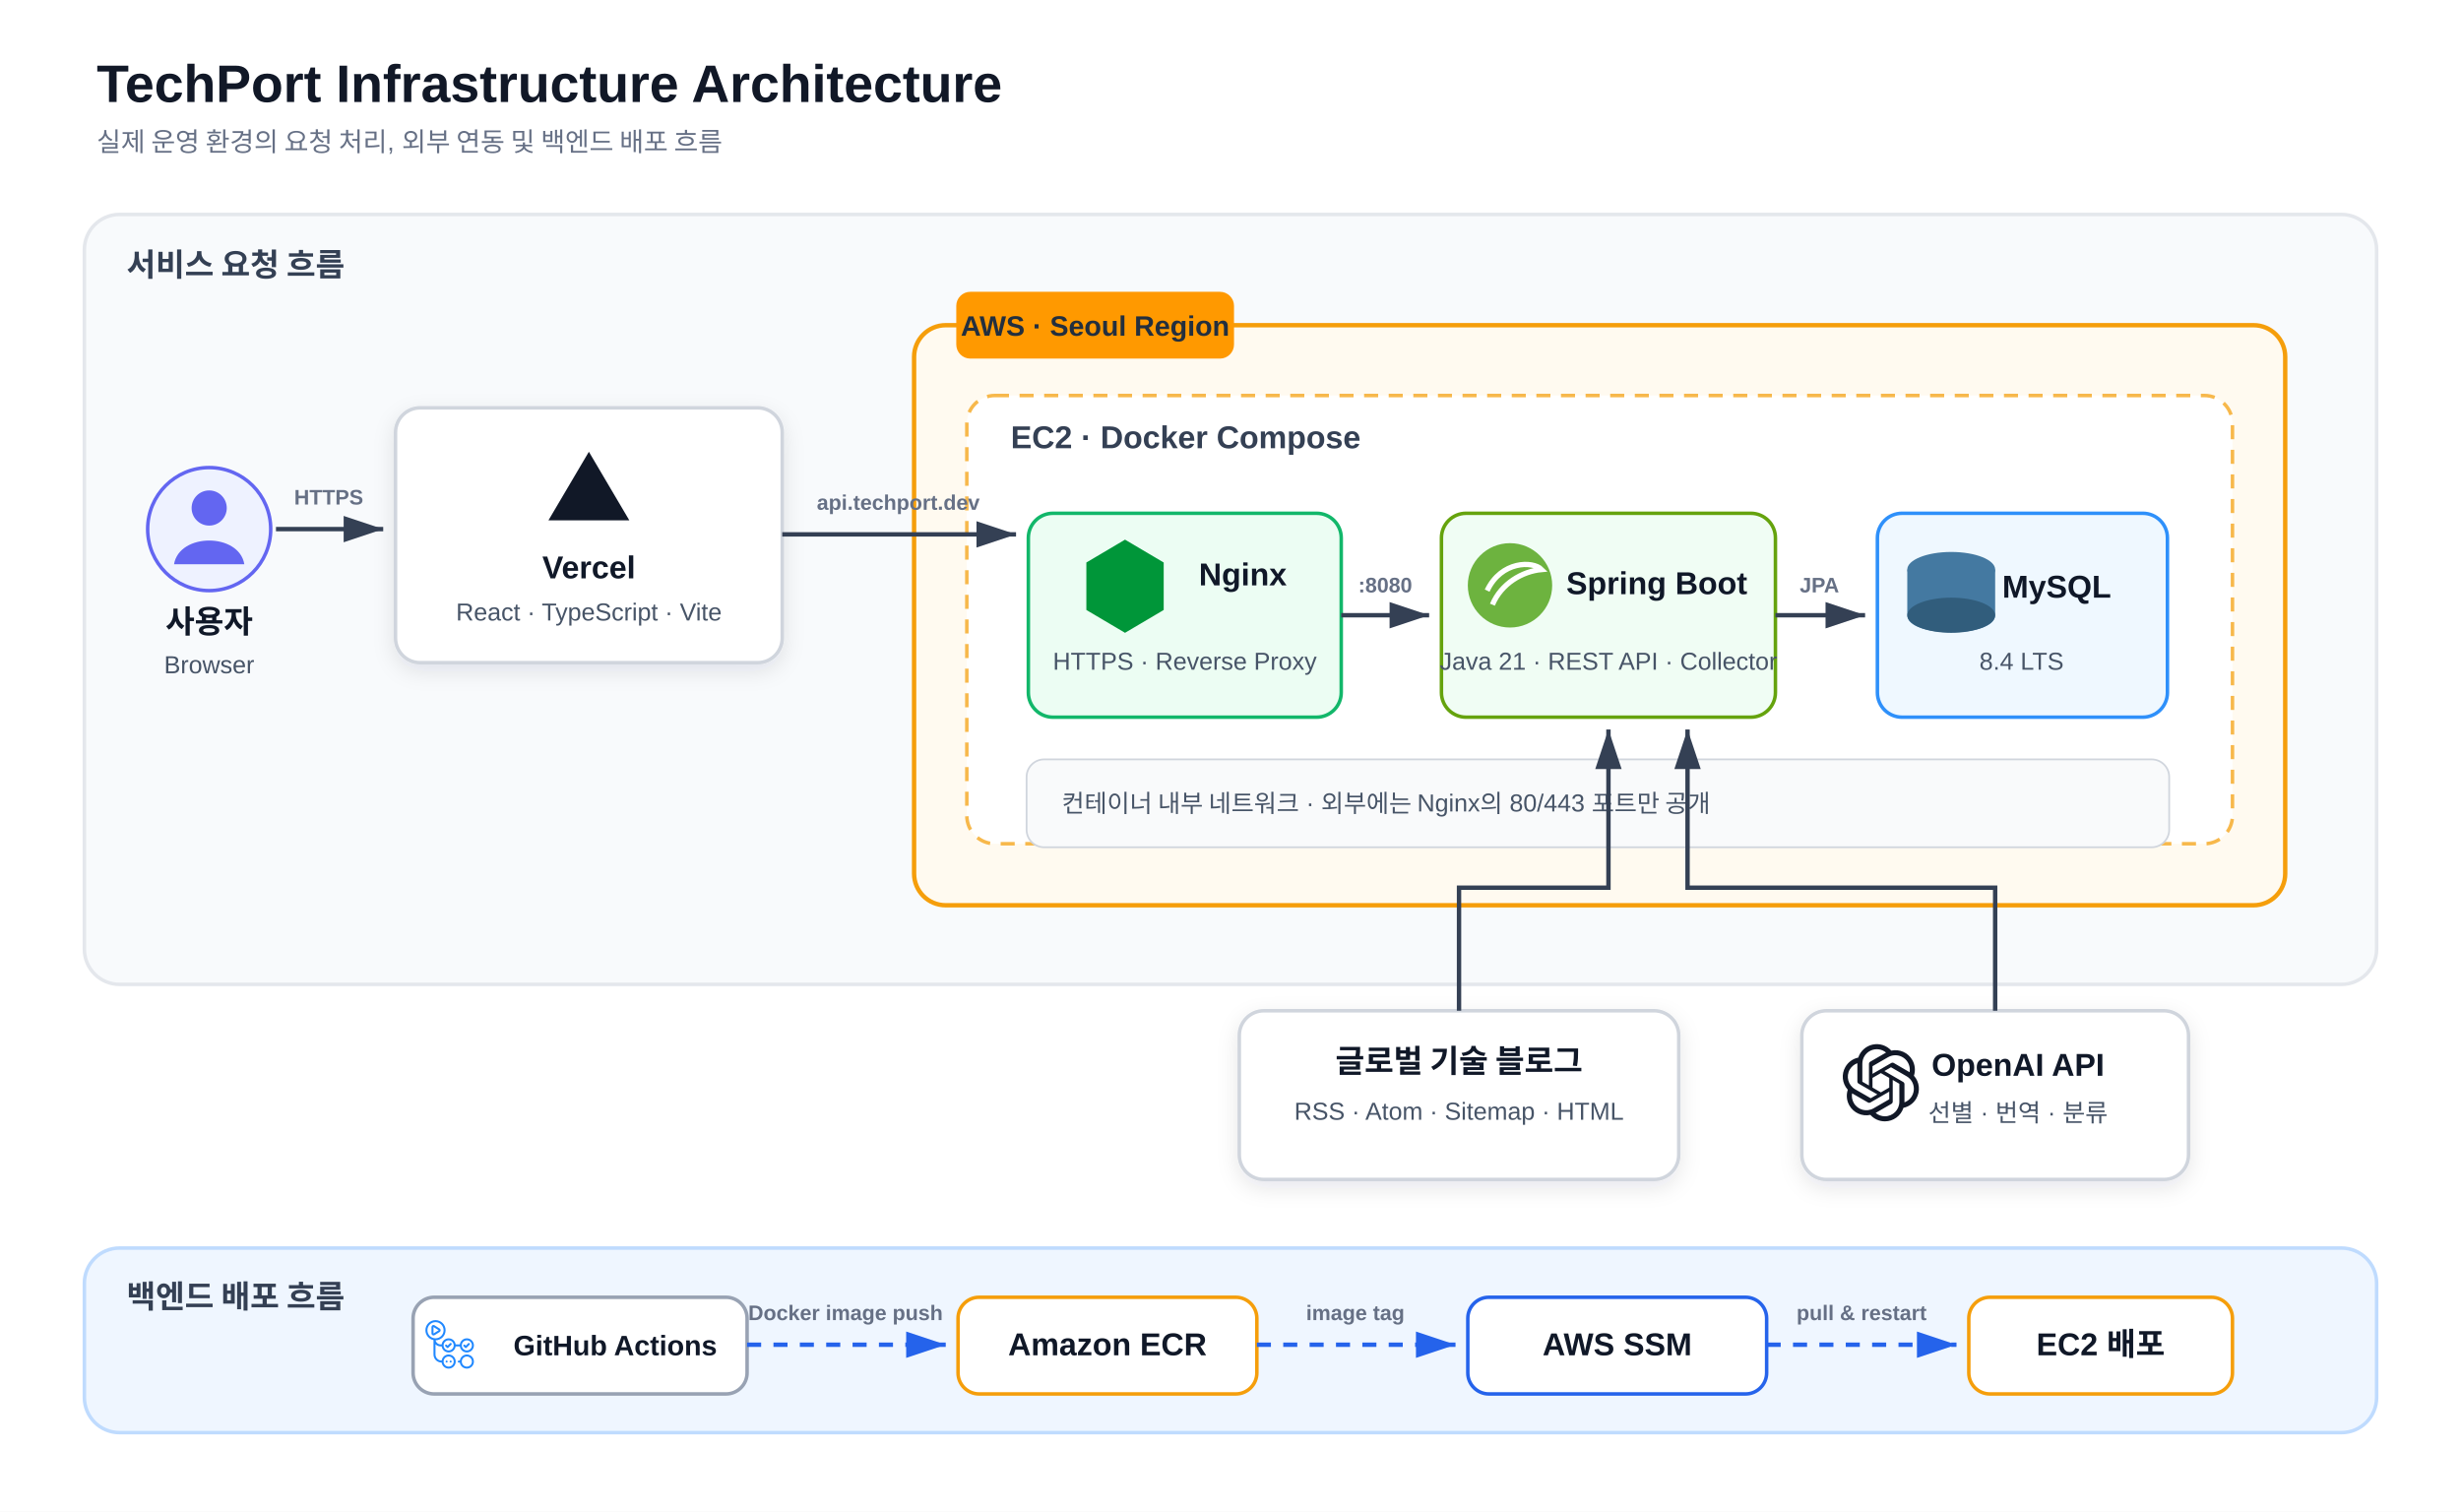
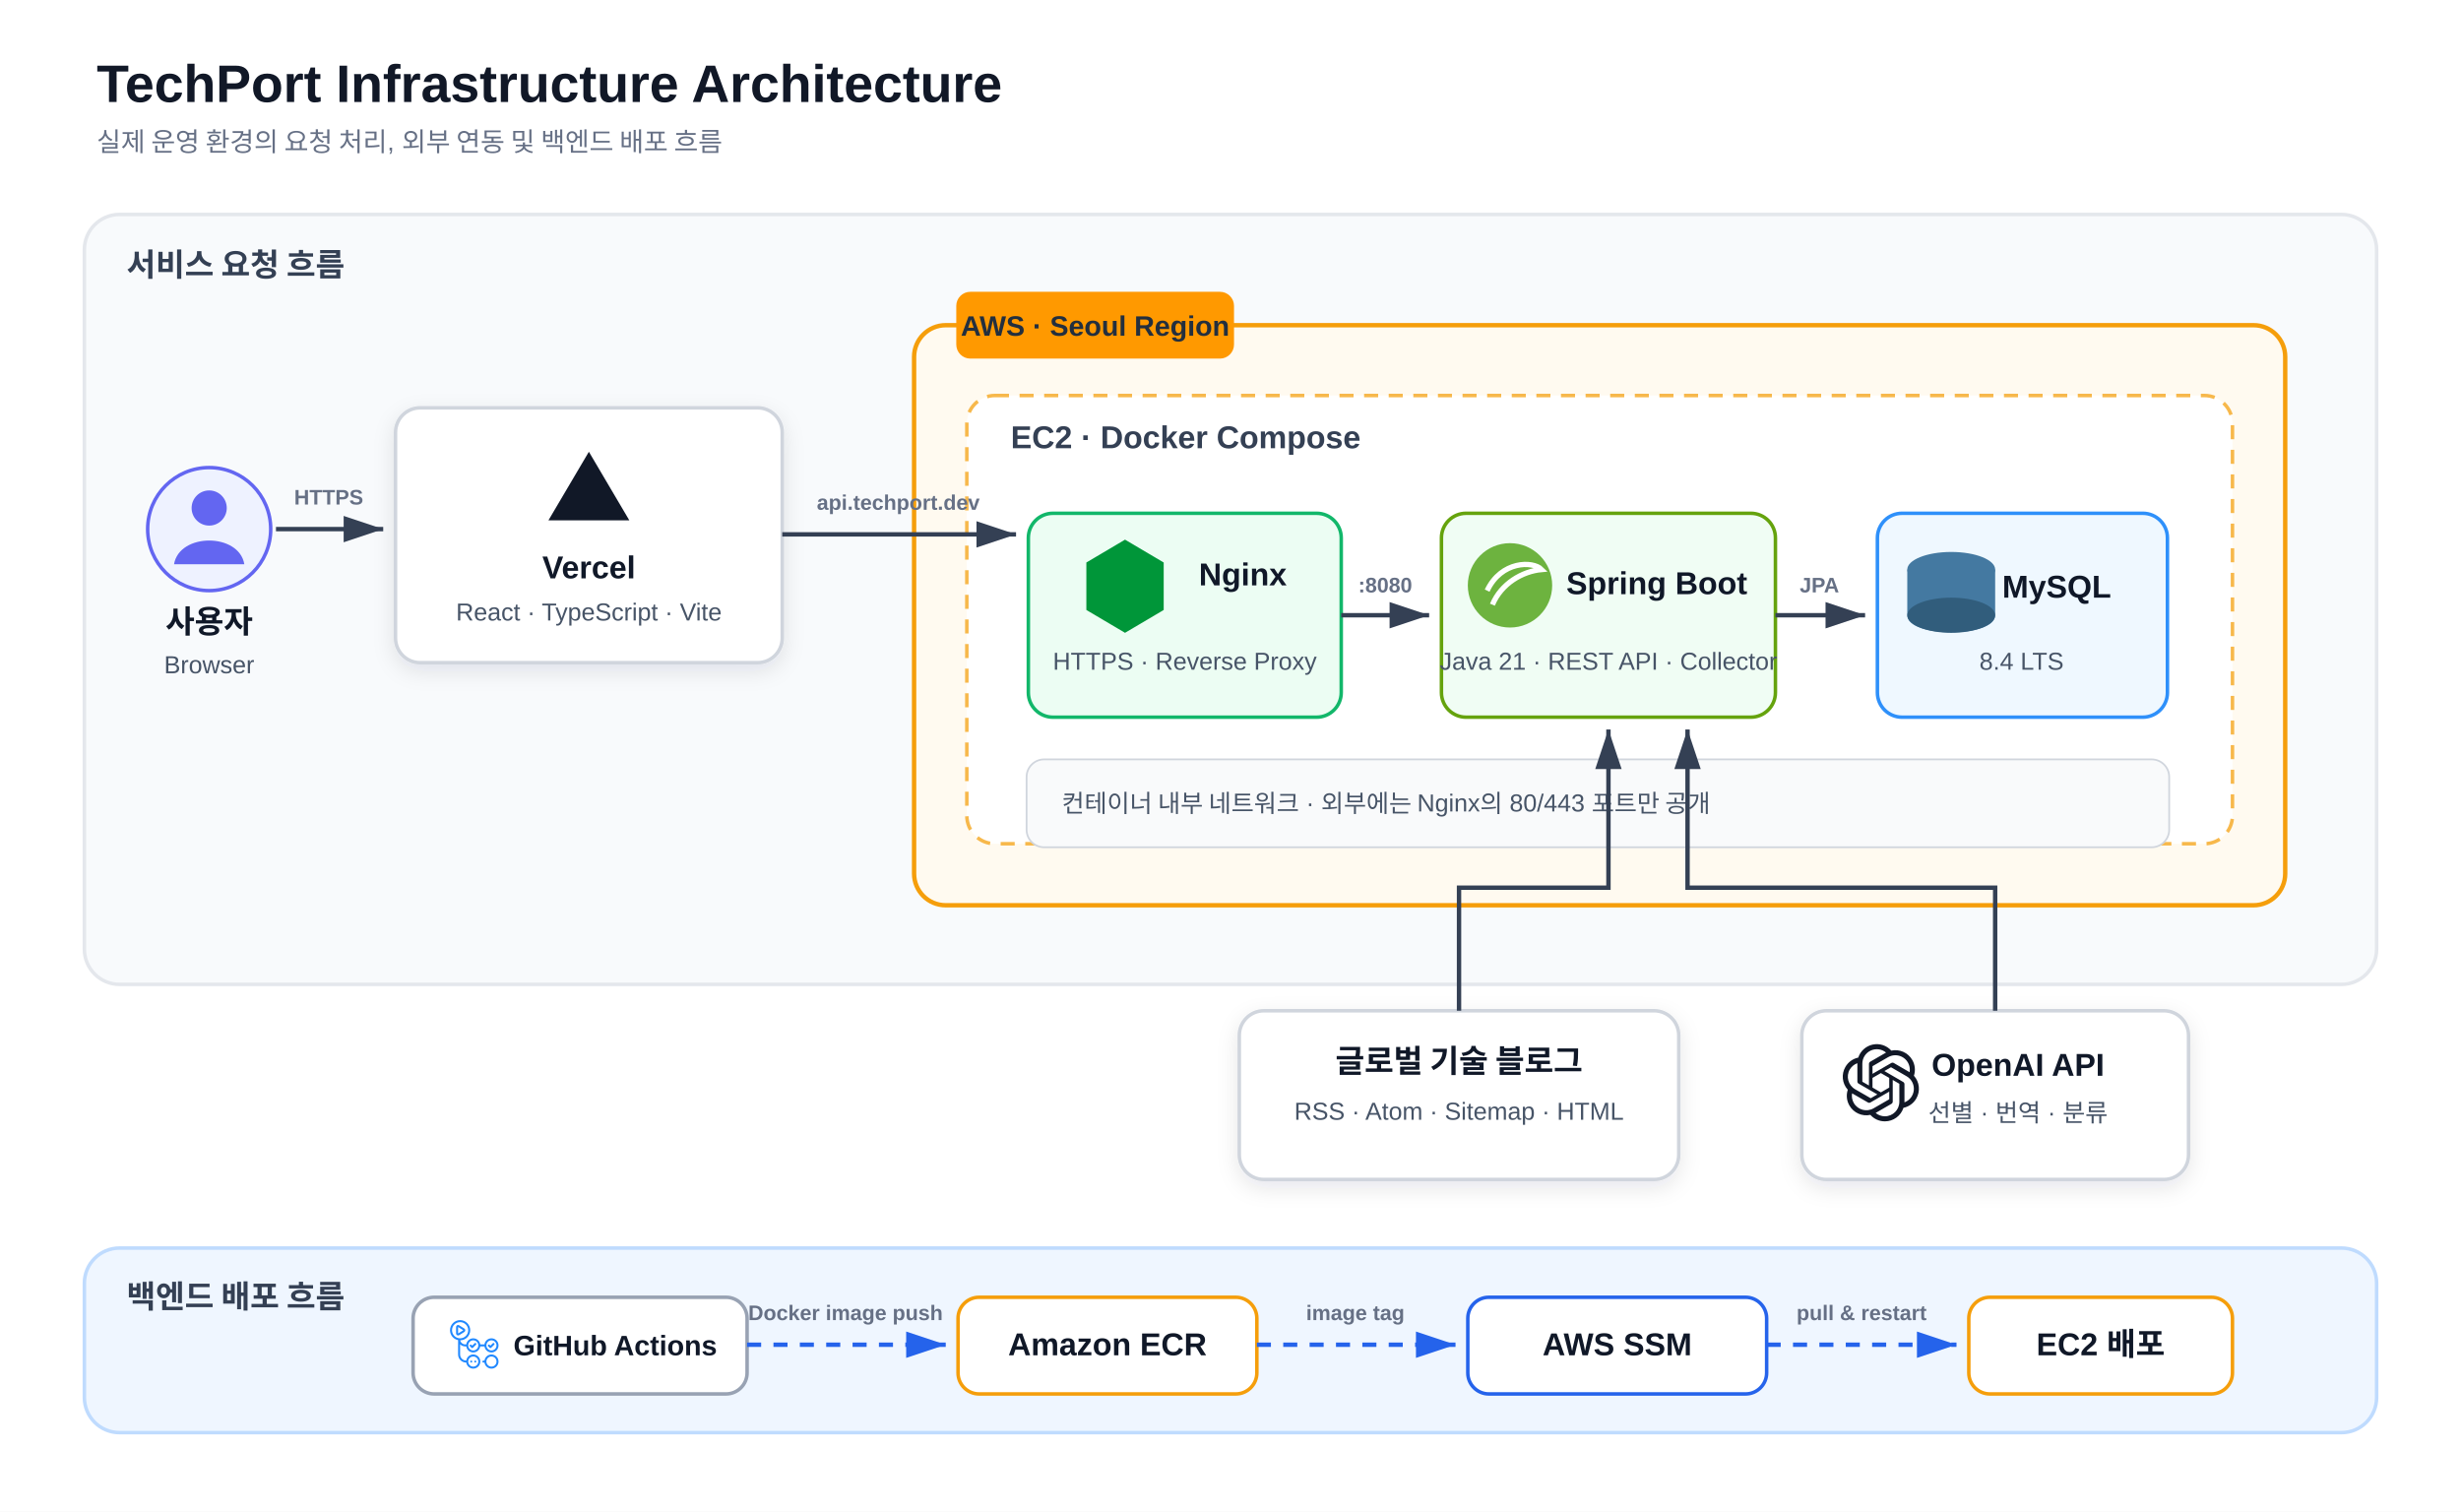
- <svg xmlns="http://www.w3.org/2000/svg" width="1400" height="860" viewBox="0 0 1400 860" role="img" aria-labelledby="title description" data-version="3">
+ <svg xmlns="http://www.w3.org/2000/svg" width="1400" height="860" viewBox="0 0 1400 860" role="img" aria-labelledby="title description" data-version="4">
  <defs>
    <filter id="shadow" x="-20%" y="-20%" width="140%" height="140%">
      <feDropShadow dx="0" dy="4" stdDeviation="6" flood-color="#14213d" flood-opacity="0.10" />
    </filter>
    <marker id="arrow" markerWidth="10" markerHeight="10" refX="9" refY="3" orient="auto" markerUnits="strokeWidth">
      <path d="M0,0 L0,6 L9,3 z" fill="#344054" />
    </marker>
    <marker id="arrowBlue" markerWidth="10" markerHeight="10" refX="9" refY="3" orient="auto" markerUnits="strokeWidth">
      <path d="M0,0 L0,6 L9,3 z" fill="#2563eb" />
    </marker>
    <style>
      .title { font: 700 30px Arial, "Noto Sans KR", sans-serif; fill: #111827; }
      .subtitle { font: 400 15px Arial, "Noto Sans KR", sans-serif; fill: #667085; }
      .section { font: 700 18px Arial, "Noto Sans KR", sans-serif; fill: #344054; }
      .label { font: 700 18px Arial, "Noto Sans KR", sans-serif; fill: #101828; }
      .small { font: 400 14px Arial, "Noto Sans KR", sans-serif; fill: #475467; }
      .tiny { font: 600 12px Arial, "Noto Sans KR", sans-serif; fill: #667085; }
      .box { fill: #ffffff; stroke: #d0d5dd; stroke-width: 2; rx: 14; filter: url(#shadow); }
      .arrow { fill: none; stroke: #344054; stroke-width: 2.5; marker-end: url(#arrow); }
      .deploy { fill: none; stroke: #2563eb; stroke-width: 2.5; stroke-dasharray: 8 7; marker-end: url(#arrowBlue); }
    </style>
  </defs>
  <rect width="1400" height="860" fill="#ffffff" />
  <text x="55" y="58" class="title">TechPort Infrastructure Architecture</text>
  <text x="55" y="86" class="subtitle">실제 운영 환경의 요청 처리, 외부 연동 및 백엔드 배포 흐름</text>
  <rect x="48" y="122" width="1304" height="438" rx="20" fill="#f8fafc" stroke="#e4e7ec" stroke-width="2" />
  <text x="72" y="157" class="section">서비스 요청 흐름</text>
  <circle cx="119" cy="301" r="35" fill="#eef2ff" stroke="#6366f1" stroke-width="2" />
  <circle cx="119" cy="289" r="10" fill="#6366f1" />
  <path d="M99 321 C102 303,136 303,139 321" fill="#6366f1" />
  <text x="119" y="360" text-anchor="middle" class="label">사용자</text>
  <text x="119" y="383" text-anchor="middle" class="small">Browser</text>
  <rect x="225" y="232" width="220" height="145" class="box" />
  <path d="M335 257 L358 296 L312 296 Z" fill="#111827" />
  <text x="335" y="329" text-anchor="middle" class="label">Vercel</text>
  <text x="335" y="353" text-anchor="middle" class="small">React · TypeScript · Vite</text>
  <path d="M157 301 H218" class="arrow" />
  <text x="187" y="287" text-anchor="middle" class="tiny">HTTPS</text>
  <rect x="520" y="185" width="780" height="330" rx="18" fill="#fffaf0" stroke="#f59e0b" stroke-width="2.5" />
  <rect x="544" y="166" width="158" height="38" rx="8" fill="#ff9900" />
  <text x="623" y="191" text-anchor="middle" style="font:700 16px Arial, sans-serif;fill:#232f3e">AWS · Seoul Region</text>
  <rect x="550" y="225" width="720" height="255" rx="16" fill="#ffffff" stroke="#f7b84b" stroke-width="2" stroke-dasharray="8 6" />
  <text x="575" y="255" class="section">EC2 · Docker Compose</text>
  <rect x="585" y="292" width="178" height="116" rx="14" fill="#ecfdf3" stroke="#12b76a" stroke-width="2" />
  <polygon points="618,320 640,307 662,320 662,347 640,360 618,347" fill="#009639" />
  <text x="682" y="333" class="label">Nginx</text>
  <text x="674" y="381" text-anchor="middle" class="small">HTTPS · Reverse Proxy</text>
  <rect x="820" y="292" width="190" height="116" rx="14" fill="#f0fdf4" stroke="#65a30d" stroke-width="2" />
  <circle cx="859" cy="333" r="24" fill="#6db33f" />
  <path d="M846 336 C854 319,872 319,877 324 C866 325,854 332,849 344" fill="none" stroke="#ffffff" stroke-width="3" />
  <text x="891" y="338" class="label">Spring Boot</text>
  <text x="915" y="381" text-anchor="middle" class="small">Java 21 · REST API · Collector</text>
  <rect x="1068" y="292" width="165" height="116" rx="14" fill="#eff8ff" stroke="#2e90fa" stroke-width="2" />
  <ellipse cx="1110" cy="324" rx="25" ry="10" fill="#4479a1" />
  <path d="M1085 324 V350 C1085 363,1135 363,1135 350 V324" fill="#4479a1" />
  <ellipse cx="1110" cy="350" rx="25" ry="10" fill="#315d7c" />
  <text x="1170" y="340" text-anchor="middle" class="label">MySQL</text>
  <text x="1150" y="381" text-anchor="middle" class="small">8.4 LTS</text>
  <path d="M445 304 H578" class="arrow" />
  <text x="511" y="290" text-anchor="middle" class="tiny">api.techport.dev</text>
  <path d="M763 350 H813" class="arrow" />
  <text x="788" y="337" text-anchor="middle" class="tiny">:8080</text>
  <path d="M1010 350 H1061" class="arrow" />
  <text x="1035" y="337" text-anchor="middle" class="tiny">JPA</text>
  <rect x="584" y="432" width="650" height="50" rx="10" fill="#f9fafb" stroke="#d0d5dd" />
  <text x="604" y="462" class="small">컨테이너 내부 네트워크 · 외부에는 Nginx의 80/443 포트만 공개</text>
  <rect x="705" y="575" width="250" height="96" class="box" />
  <text x="830" y="610" text-anchor="middle" class="label">글로벌 기술 블로그</text>
  <text x="830" y="637" text-anchor="middle" class="small">RSS · Atom · Sitemap · HTML</text>
  <rect x="1025" y="575" width="220" height="96" class="box" />
  <g transform="translate(1048 594) scale(1.83)" fill="#111827" aria-label="OpenAI">
    <path d="M22.282 9.821a5.985 5.985 0 0 0-.516-4.911 6.046 6.046 0 0 0-6.51-2.9A6.065 6.065 0 0 0 4.981 4.182a5.985 5.985 0 0 0-3.998 2.9 6.046 6.046 0 0 0 .743 7.097 5.98 5.98 0 0 0 .511 4.911 6.051 6.051 0 0 0 6.515 2.9A5.985 5.985 0 0 0 13.26 24a6.056 6.056 0 0 0 5.772-4.206 5.989 5.989 0 0 0 3.998-2.9 6.056 6.056 0 0 0-.748-7.073zm-9.022 12.608a4.476 4.476 0 0 1-2.876-1.041l.142-.08 4.778-2.758a.795.795 0 0 0 .393-.681v-6.737l2.02 1.169a.071.071 0 0 1 .038.052v5.583a4.504 4.504 0 0 1-4.495 4.494zm-9.661-4.125a4.471 4.471 0 0 1-.535-3.014l.142.085 4.783 2.758a.771.771 0 0 0 .781 0l5.843-3.369v2.332a.08.08 0 0 1-.033.061L9.74 19.95a4.499 4.499 0 0 1-6.141-1.646zM2.341 7.896a4.485 4.485 0 0 1 2.365-1.973V11.6a.766.766 0 0 0 .388.676l5.814 3.354-2.02 1.169a.076.076 0 0 1-.071 0l-4.83-2.787A4.504 4.504 0 0 1 2.341 7.872zm16.596 3.856L13.104 8.364 15.119 7.2a.076.076 0 0 1 .071 0l4.83 2.791a4.494 4.494 0 0 1-.676 8.104v-5.677a.79.79 0 0 0-.407-.667zm2.011-3.023l-.142-.085-4.774-2.782a.776.776 0 0 0-.785 0L9.409 9.23V6.897a.066.066 0 0 1 .028-.061l4.83-2.787a4.499 4.499 0 0 1 6.68 4.66zM8.306 12.863l-2.02-1.164a.08.08 0 0 1-.038-.057V6.074a4.499 4.499 0 0 1 7.376-3.454l-.142.081L8.704 5.459a.795.795 0 0 0-.393.681zm1.098-2.365l2.602-1.5 2.607 1.5v2.999l-2.597 1.5-2.607-1.5Z" />
  </g>
  <text x="1148" y="612" text-anchor="middle" class="label">OpenAI API</text>
  <text x="1148" y="638" text-anchor="middle" class="small">선별 · 번역 · 분류</text>
  <path d="M830 575 V505 H915 V415" class="arrow" />
  <path d="M1135 575 V505 H960 V415" class="arrow" />
  <rect x="48" y="710" width="1304" height="105" rx="20" fill="#eff6ff" stroke="#bfdbfe" stroke-width="2" />
  <text x="72" y="744" class="section">백엔드 배포 흐름</text>
  <rect x="235" y="738" width="190" height="55" rx="12" fill="#ffffff" stroke="#98a2b3" stroke-width="2" />
-   <g transform="translate(242 751) scale(1.15)" fill="#2088ff" aria-label="GitHub Actions">
+   <g transform="translate(256 751) scale(1.15)" fill="#2088ff" aria-label="GitHub Actions">
    <path d="M10.984 13.836a.5.5 0 0 1-.353-.146l-.745-.743a.5.5 0 1 1 .706-.708l.392.391 1.181-1.18a.5.5 0 0 1 .708.707l-1.535 1.533a.504.504 0 0 1-.354.146zm9.353-.147l1.534-1.532a.5.5 0 0 0-.707-.707l-1.181 1.18-.392-.391a.5.5 0 1 0-.706.708l.746.743a.497.497 0 0 0 .706-.001zM4.527 7.452l2.557-1.585A1 1 0 0 0 7.09 4.17L4.533 2.56A1 1 0 0 0 3 3.406v3.196a1.001 1.001 0 0 0 1.527.85zm2.03-2.436L4 6.602V3.406l2.557 1.61zM24 12.5c0 1.93-1.57 3.5-3.5 3.5a3.503 3.503 0 0 1-3.46-3h-2.08a3.503 3.503 0 0 1-3.46 3 3.502 3.502 0 0 1-3.46-3h-.558c-.972 0-1.85-.399-2.482-1.042V17c0 1.654 1.346 3 3 3h.04c.244-1.693 1.7-3 3.46-3 1.93 0 3.5 1.57 3.5 3.5S13.43 24 11.5 24a3.502 3.502 0 0 1-3.46-3H8c-2.206 0-4-1.794-4-4V9.899A5.008 5.008 0 0 1 0 5c0-2.757 2.243-5 5-5s5 2.243 5 5a5.005 5.005 0 0 1-4.952 4.998A2.482 2.482 0 0 0 7.482 12h.558c.244-1.693 1.7-3 3.46-3a3.502 3.502 0 0 1 3.46 3h2.08a3.503 3.503 0 0 1 3.46-3c1.93 0 3.5 1.57 3.5 3.5zm-15 8c0 1.378 1.122 2.5 2.5 2.5s2.5-1.122 2.5-2.5-1.122-2.5-2.5-2.5S9 19.122 9 20.5zM5 9c2.206 0 4-1.794 4-4S7.206 1 5 1 1 2.794 1 5s1.794 4 4 4zm9 3.5c0-1.378-1.122-2.5-2.5-2.5S9 11.122 9 12.5s1.122 2.5 2.5 2.5 2.5-1.122 2.5-2.5zm9 0c0-1.378-1.122-2.5-2.5-2.5S18 11.122 18 12.5s1.122 2.5 2.5 2.5 2.5-1.122 2.5-2.5zm-13 8a.5.5 0 1 0 1 0 .5.5 0 0 0-1 0zm2 0a.5.5 0 1 0 1 0 .5.5 0 0 0-1 0zm12 0c0 1.93-1.57 3.5-3.5 3.5a3.503 3.503 0 0 1-3.46-3.002c-.007.001-.013.005-.021.005l-.506.017h-.017a.5.5 0 0 1-.016-.999l.506-.017c.018-.002.035.006.052.007A3.503 3.503 0 0 1 20.5 17c1.93 0 3.5 1.57 3.5 3.5zm-1 0c0-1.378-1.122-2.5-2.5-2.5S18 19.122 18 20.5s1.122 2.5 2.5 2.5 2.5-1.122 2.5-2.5z" />
  </g>
  <text x="350" y="771" text-anchor="middle" style="font:700 16px Arial, 'Noto Sans KR', sans-serif;fill:#101828">GitHub Actions</text>
  <rect x="545" y="738" width="170" height="55" rx="12" fill="#ffffff" stroke="#f59e0b" stroke-width="2" />
  <text x="630" y="771" text-anchor="middle" class="label">Amazon ECR</text>
  <rect x="835" y="738" width="170" height="55" rx="12" fill="#ffffff" stroke="#2563eb" stroke-width="2" />
  <text x="920" y="771" text-anchor="middle" class="label">AWS SSM</text>
  <rect x="1120" y="738" width="150" height="55" rx="12" fill="#ffffff" stroke="#f59e0b" stroke-width="2" />
  <text x="1195" y="771" text-anchor="middle" class="label">EC2 배포</text>
  <path d="M425 765 H538" class="deploy" />
  <text x="481" y="751" text-anchor="middle" class="tiny">Docker image push</text>
  <path d="M715 765 H828" class="deploy" />
  <text x="771" y="751" text-anchor="middle" class="tiny">image tag</text>
  <path d="M1005 765 H1113" class="deploy" />
  <text x="1059" y="751" text-anchor="middle" class="tiny">pull &amp; restart</text>
</svg>
